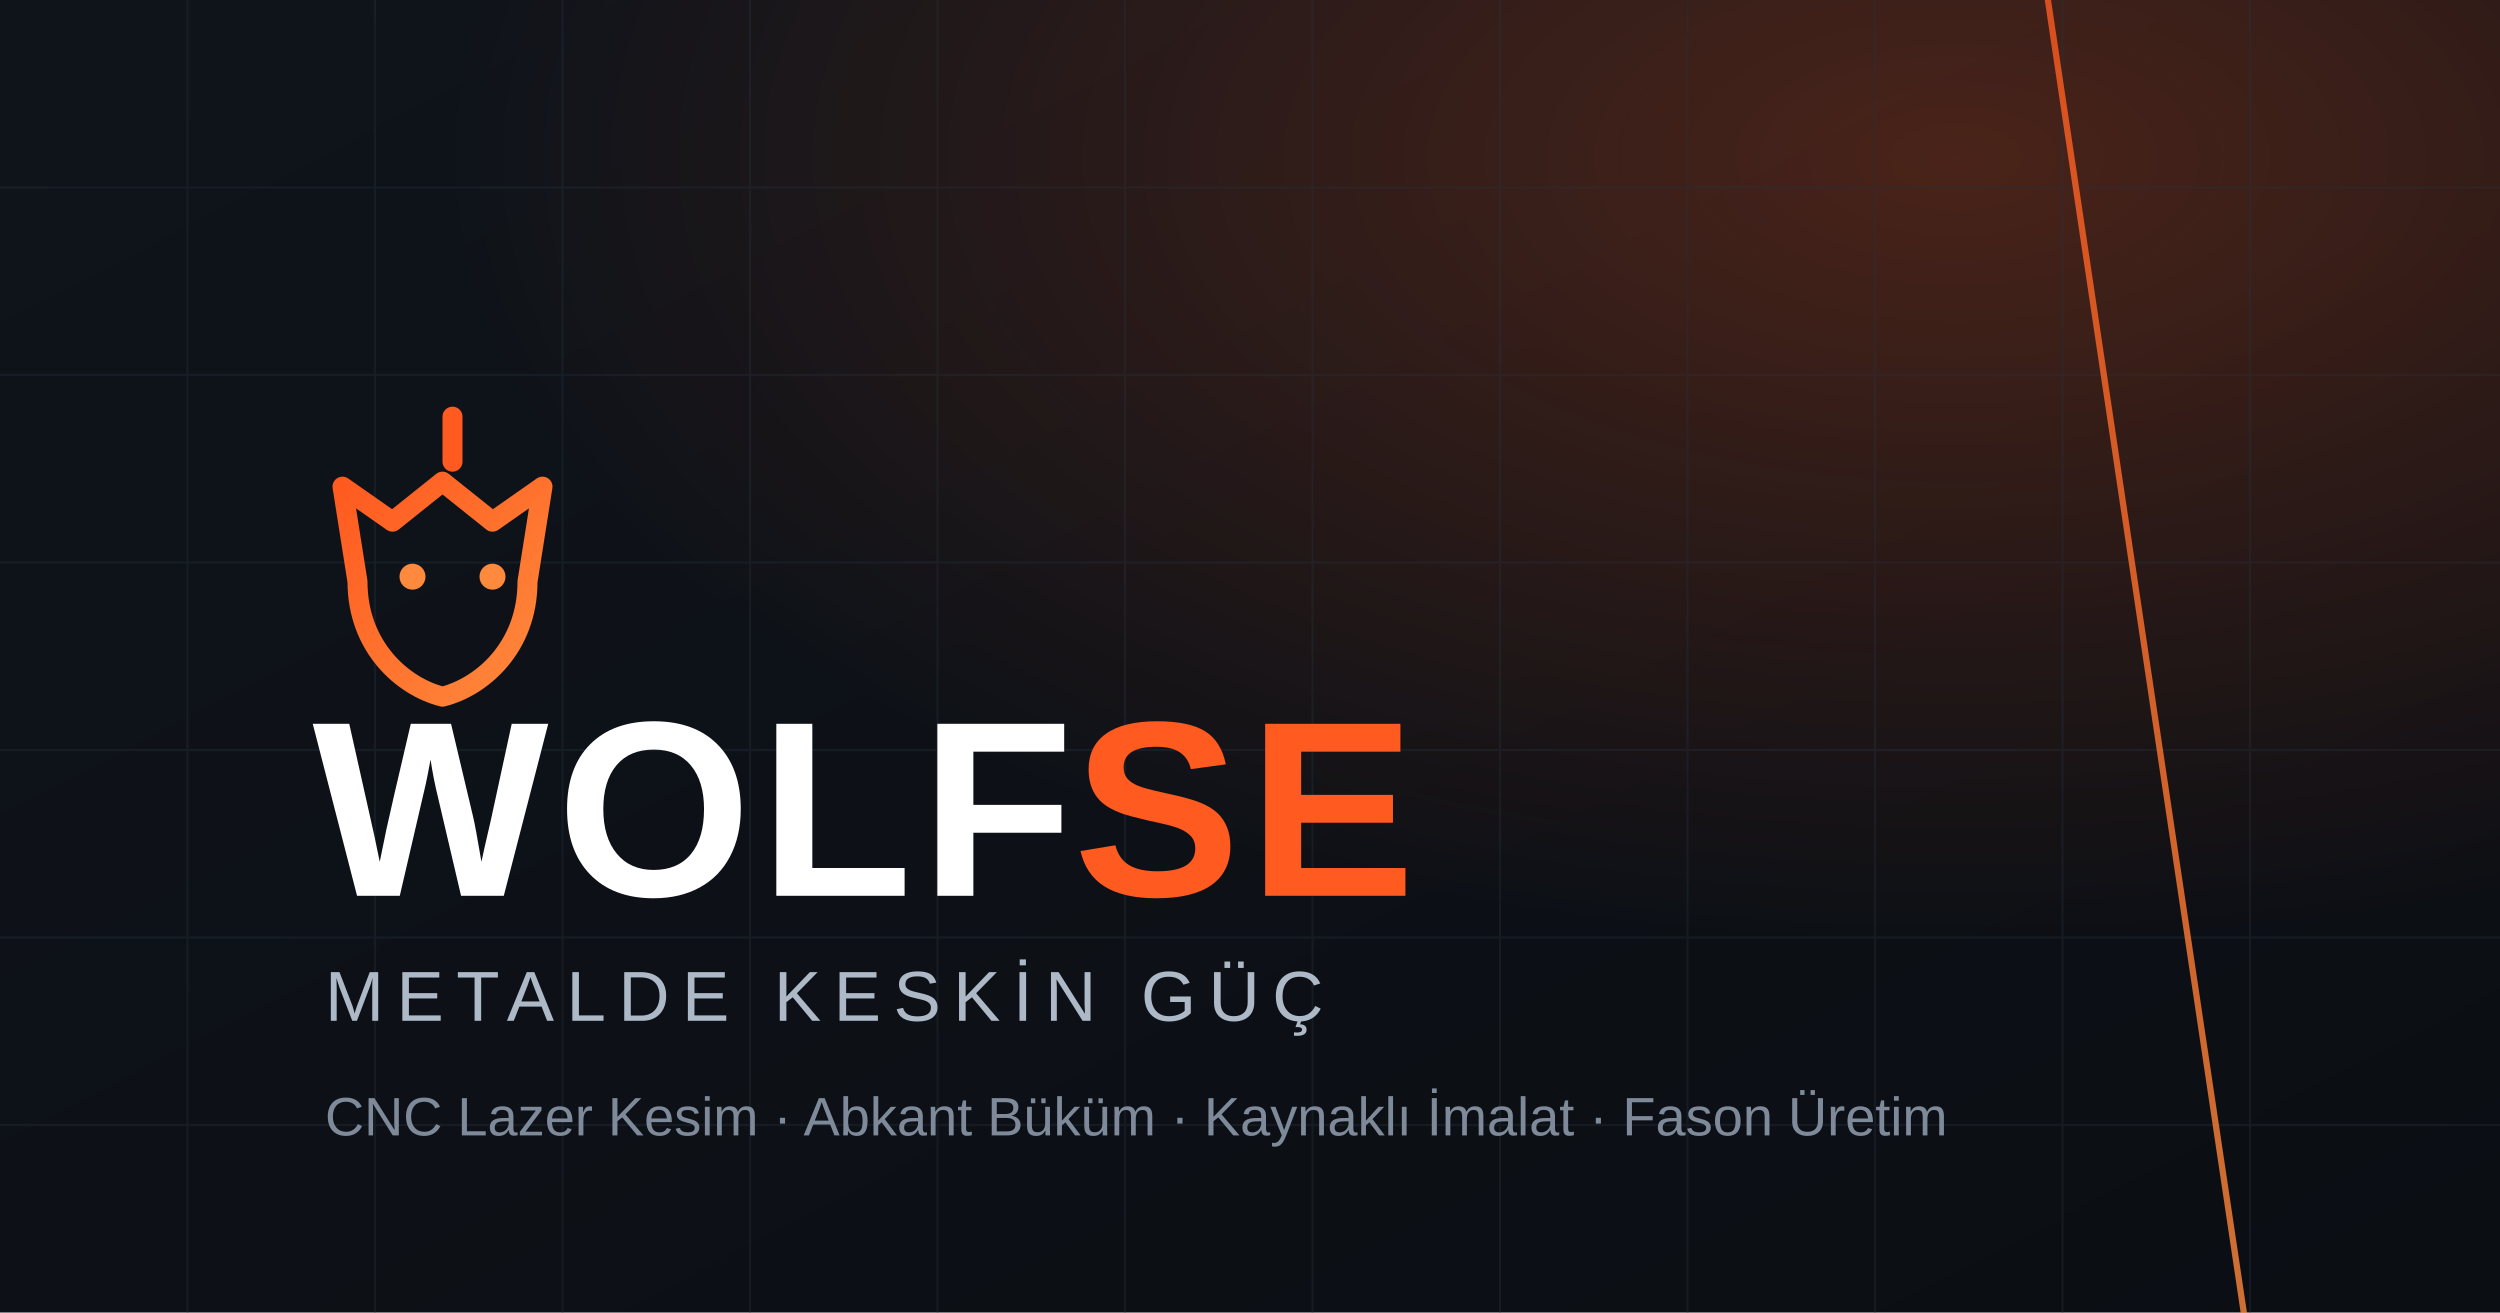
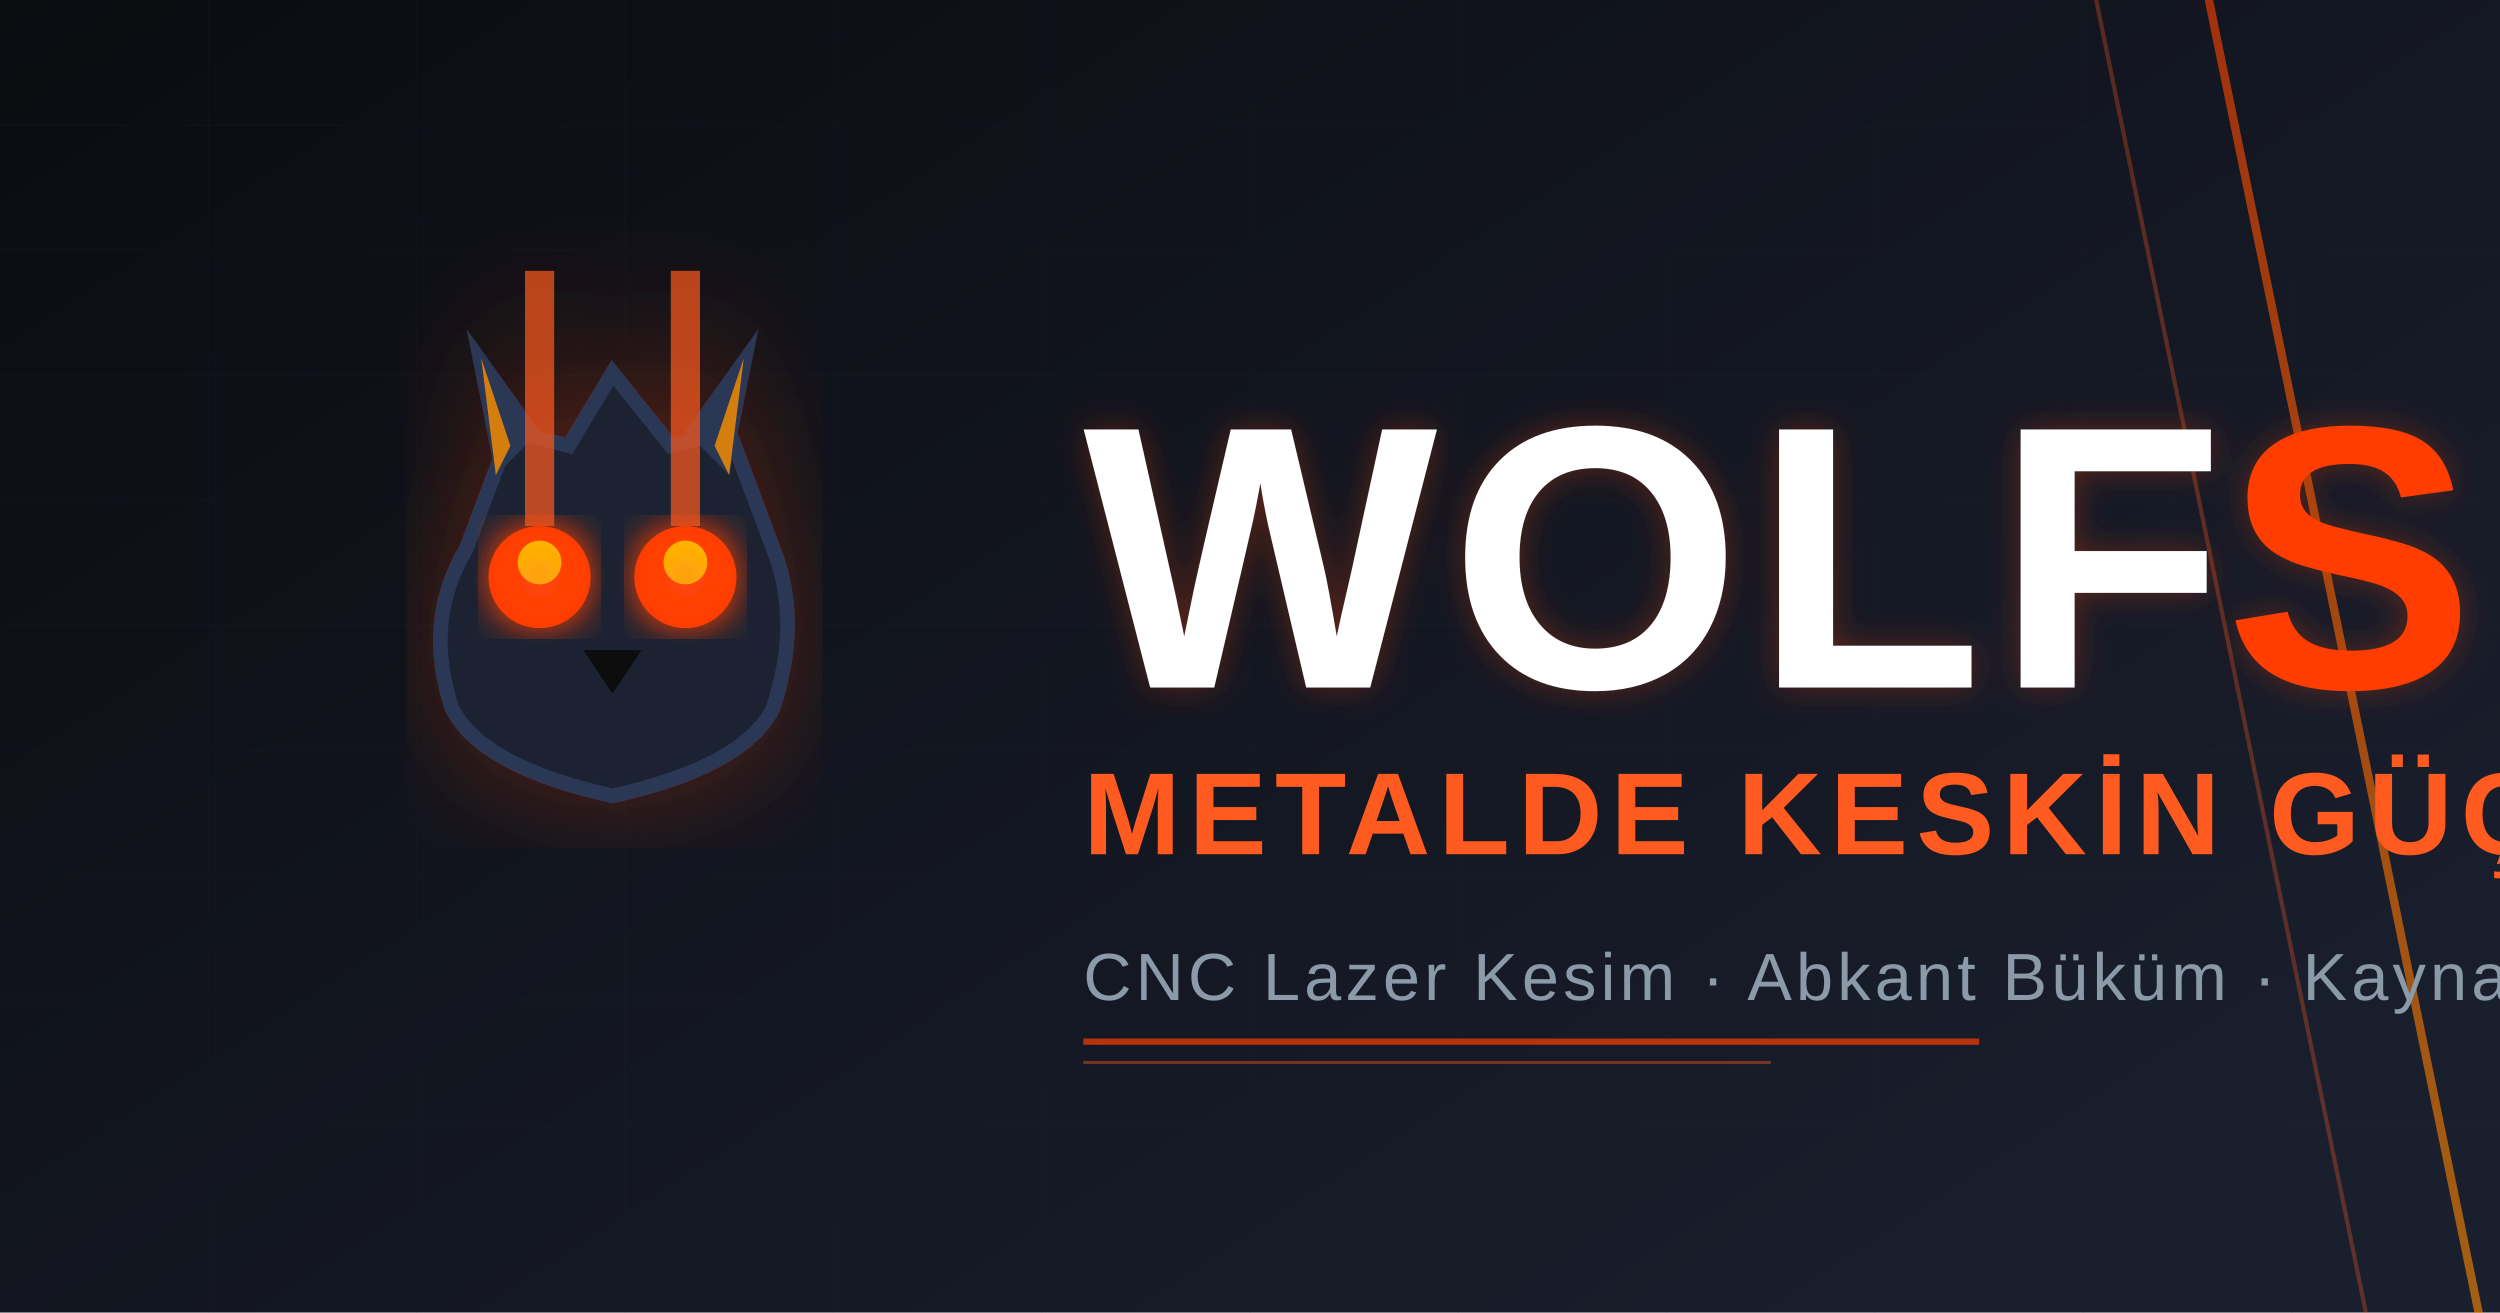
<svg xmlns="http://www.w3.org/2000/svg" viewBox="0 0 1200 630" role="img" aria-label="WOLFSE — Metalde Keskin Güç">
  <defs>
-     <linearGradient id="bg" x1="0" y1="0" x2="1" y2="1">
-       <stop offset="0" stop-color="#0f141b" />
-       <stop offset="1" stop-color="#0b0e13" />
+     <linearGradient id="bg" x1="0" y1="0" x2="1" y2="0.8">
+       <stop offset="0" stop-color="#0a0c10" />
+       <stop offset="1" stop-color="#1a1f2e" />
    </linearGradient>
-     <linearGradient id="g" x1="0" y1="0" x2="1" y2="1">
-       <stop offset="0" stop-color="#ff5a1f" />
-       <stop offset="1" stop-color="#ff8a3d" />
+     <linearGradient id="fireGrad" x1="0" y1="0" x2="1" y2="1">
+       <stop offset="0%" stop-color="#ff3d00" />
+       <stop offset="100%" stop-color="#ff9100" />
    </linearGradient>
-     <radialGradient id="glow" cx="78%" cy="12%" r="60%">
-       <stop offset="0" stop-color="#ff5a1f" stop-opacity="0.25" />
-       <stop offset="1" stop-color="#ff5a1f" stop-opacity="0" />
+     <radialGradient id="lazerGlow" cx="50%" cy="50%" r="40%">
+       <stop offset="0%" stop-color="#ff5a1f" stop-opacity="0.4" />
+       <stop offset="100%" stop-color="#ff3d00" stop-opacity="0" />
    </radialGradient>
+     <filter id="glow">
+       <feGaussianBlur stdDeviation="3" result="coloredBlur" />
+       <feMerge>
+         <feMergeNode in="coloredBlur" />
+         <feMergeNode in="SourceGraphic" />
+       </feMerge>
+     </filter>
+     <filter id="shadow">
+       <feDropShadow dx="0" dy="0" stdDeviation="8" flood-color="#ff3d00" flood-opacity="0.3" />
+     </filter>
  </defs>
  <rect width="1200" height="630" fill="url(#bg)" />
-   <rect width="1200" height="630" fill="url(#glow)" />
-   <g stroke="#26303d" stroke-width="1" opacity="0.35">
-     <path d="M0 90 H1200 M0 180 H1200 M0 270 H1200 M0 360 H1200 M0 450 H1200 M0 540 H1200" />
-     <path d="M90 0 V630 M180 0 V630 M270 0 V630 M360 0 V630 M450 0 V630 M540 0 V630 M630 0 V630 M720 0 V630 M810 0 V630 M900 0 V630 M990 0 V630 M1080 0 V630" />
+   <g stroke="#1a2332" stroke-width="0.5" opacity="0.2">
+     <path d="M0 60 H1200 M0 120 H1200 M0 180 H1200 M0 240 H1200 M0 300 H1200 M0 360 H1200 M0 420 H1200 M0 480 H1200 M0 540 H1200" />
+     <path d="M100 0 V630 M200 0 V630 M300 0 V630 M400 0 V630 M500 0 V630 M600 0 V630 M700 0 V630 M800 0 V630 M900 0 V630 M1000 0 V630 M1100 0 V630" />
  </g>
-   <line x1="980" y1="-20" x2="1080" y2="650" stroke="url(#g)" stroke-width="3" opacity="0.8" />
-   <g transform="translate(150,200) scale(2.4)">
-     <path d="M6 14l10 7 10-8 10 8 10-7-3 19c0 13-9 21-17 23-8-2-17-10-17-23z" fill="none" stroke="url(#g)" stroke-width="4" stroke-linejoin="round" />
-     <circle cx="20" cy="32" r="2.6" fill="#ff8a3d" />
-     <circle cx="36" cy="32" r="2.6" fill="#ff8a3d" />
-     <path d="M28 0v9" stroke="#ff5a1f" stroke-width="4" stroke-linecap="round" />
+   <line x1="1050" y1="-50" x2="1200" y2="680" stroke="url(#fireGrad)" stroke-width="4" opacity="0.6" stroke-linecap="round" />
+   <line x1="1000" y1="-30" x2="1150" y2="700" stroke="#ff5a1f" stroke-width="2" opacity="0.3" stroke-linecap="round" />
+   <g transform="translate(140, 130) scale(3.5)" filter="url(#shadow)">
+     <path d="M 24 38 L 30 22 L 38 24 L 44 14 L 52 24 L 60 22 L 66 38 Q 70 48 66 60 Q 62 68 44 72 Q 26 68 22 60 Q 18 48 24 38 Z" fill="#1a2332" stroke="#2a3854" stroke-width="2" />
+     <path d="M 28 28 L 24 8 L 34 22 Z" fill="#2a3854" />
+     <path d="M 60 28 L 64 8 L 54 22 Z" fill="#2a3854" />
+     <path d="M 28 28 L 26 12 L 30 24 Z" fill="#ff9100" opacity="0.8" />
+     <path d="M 60 28 L 62 12 L 58 24 Z" fill="#ff9100" opacity="0.8" />
+     <path d="M 40 52 L 44 58 L 48 52 Z" fill="#0a0c10" />
+     <circle cx="34" cy="42" r="7" fill="#ff3d00" filter="url(#glow)" />
+     <circle cx="54" cy="42" r="7" fill="#ff3d00" filter="url(#glow)" />
+     <circle cx="34" cy="40" r="3" fill="#ffdd00" opacity="0.9" />
+     <circle cx="54" cy="40" r="3" fill="#ffdd00" opacity="0.9" />
+     <line x1="34" y1="35" x2="34" y2="0" stroke="#ff5a1f" stroke-width="4" opacity="0.7" />
+     <line x1="54" y1="35" x2="54" y2="0" stroke="#ff5a1f" stroke-width="4" opacity="0.7" />
+     <circle cx="34" cy="42" r="12" fill="url(#lazerGlow)" />
+     <circle cx="54" cy="42" r="12" fill="url(#lazerGlow)" />
  </g>
-   <text x="150" y="430" font-family="Segoe UI, Arial, sans-serif" font-size="120" font-weight="800" letter-spacing="4" fill="#ffffff">WOLF<tspan fill="#ff5a1f">SE</tspan>
+   <text x="520" y="330" font-family="Arial, Helvetica, sans-serif" font-size="180" font-weight="900" letter-spacing="6" fill="#ffffff" filter="url(#shadow)">WOLF<tspan fill="#ff3d00">SE</tspan>
  </text>
-   <text x="156" y="490" font-family="Segoe UI, Arial, sans-serif" font-size="34" letter-spacing="6" fill="#aeb9c7">METALDE KESKİN GÜÇ</text>
-   <text x="156" y="545" font-family="Segoe UI, Arial, sans-serif" font-size="26" fill="#7e8a99">CNC Lazer Kesim · Abkant Büküm · Kaynaklı İmalat · Fason Üretim</text>
+   <text x="520" y="410" font-family="Arial, Helvetica, sans-serif" font-size="56" font-weight="700" letter-spacing="4" fill="#ff5a1f">METALDE KESKİN GÜÇ</text>
+   <text x="520" y="480" font-family="Arial, Helvetica, sans-serif" font-size="32" letter-spacing="2" fill="#8a9aa8">CNC Lazer Kesim · Abkant Büküm · Kaynaklı İmalat · Fason Üretim</text>
+   <line x1="520" y1="500" x2="950" y2="500" stroke="#ff3d00" stroke-width="3" opacity="0.7" />
+   <line x1="520" y1="510" x2="850" y2="510" stroke="#ff5a1f" stroke-width="1.5" opacity="0.4" />
</svg>
